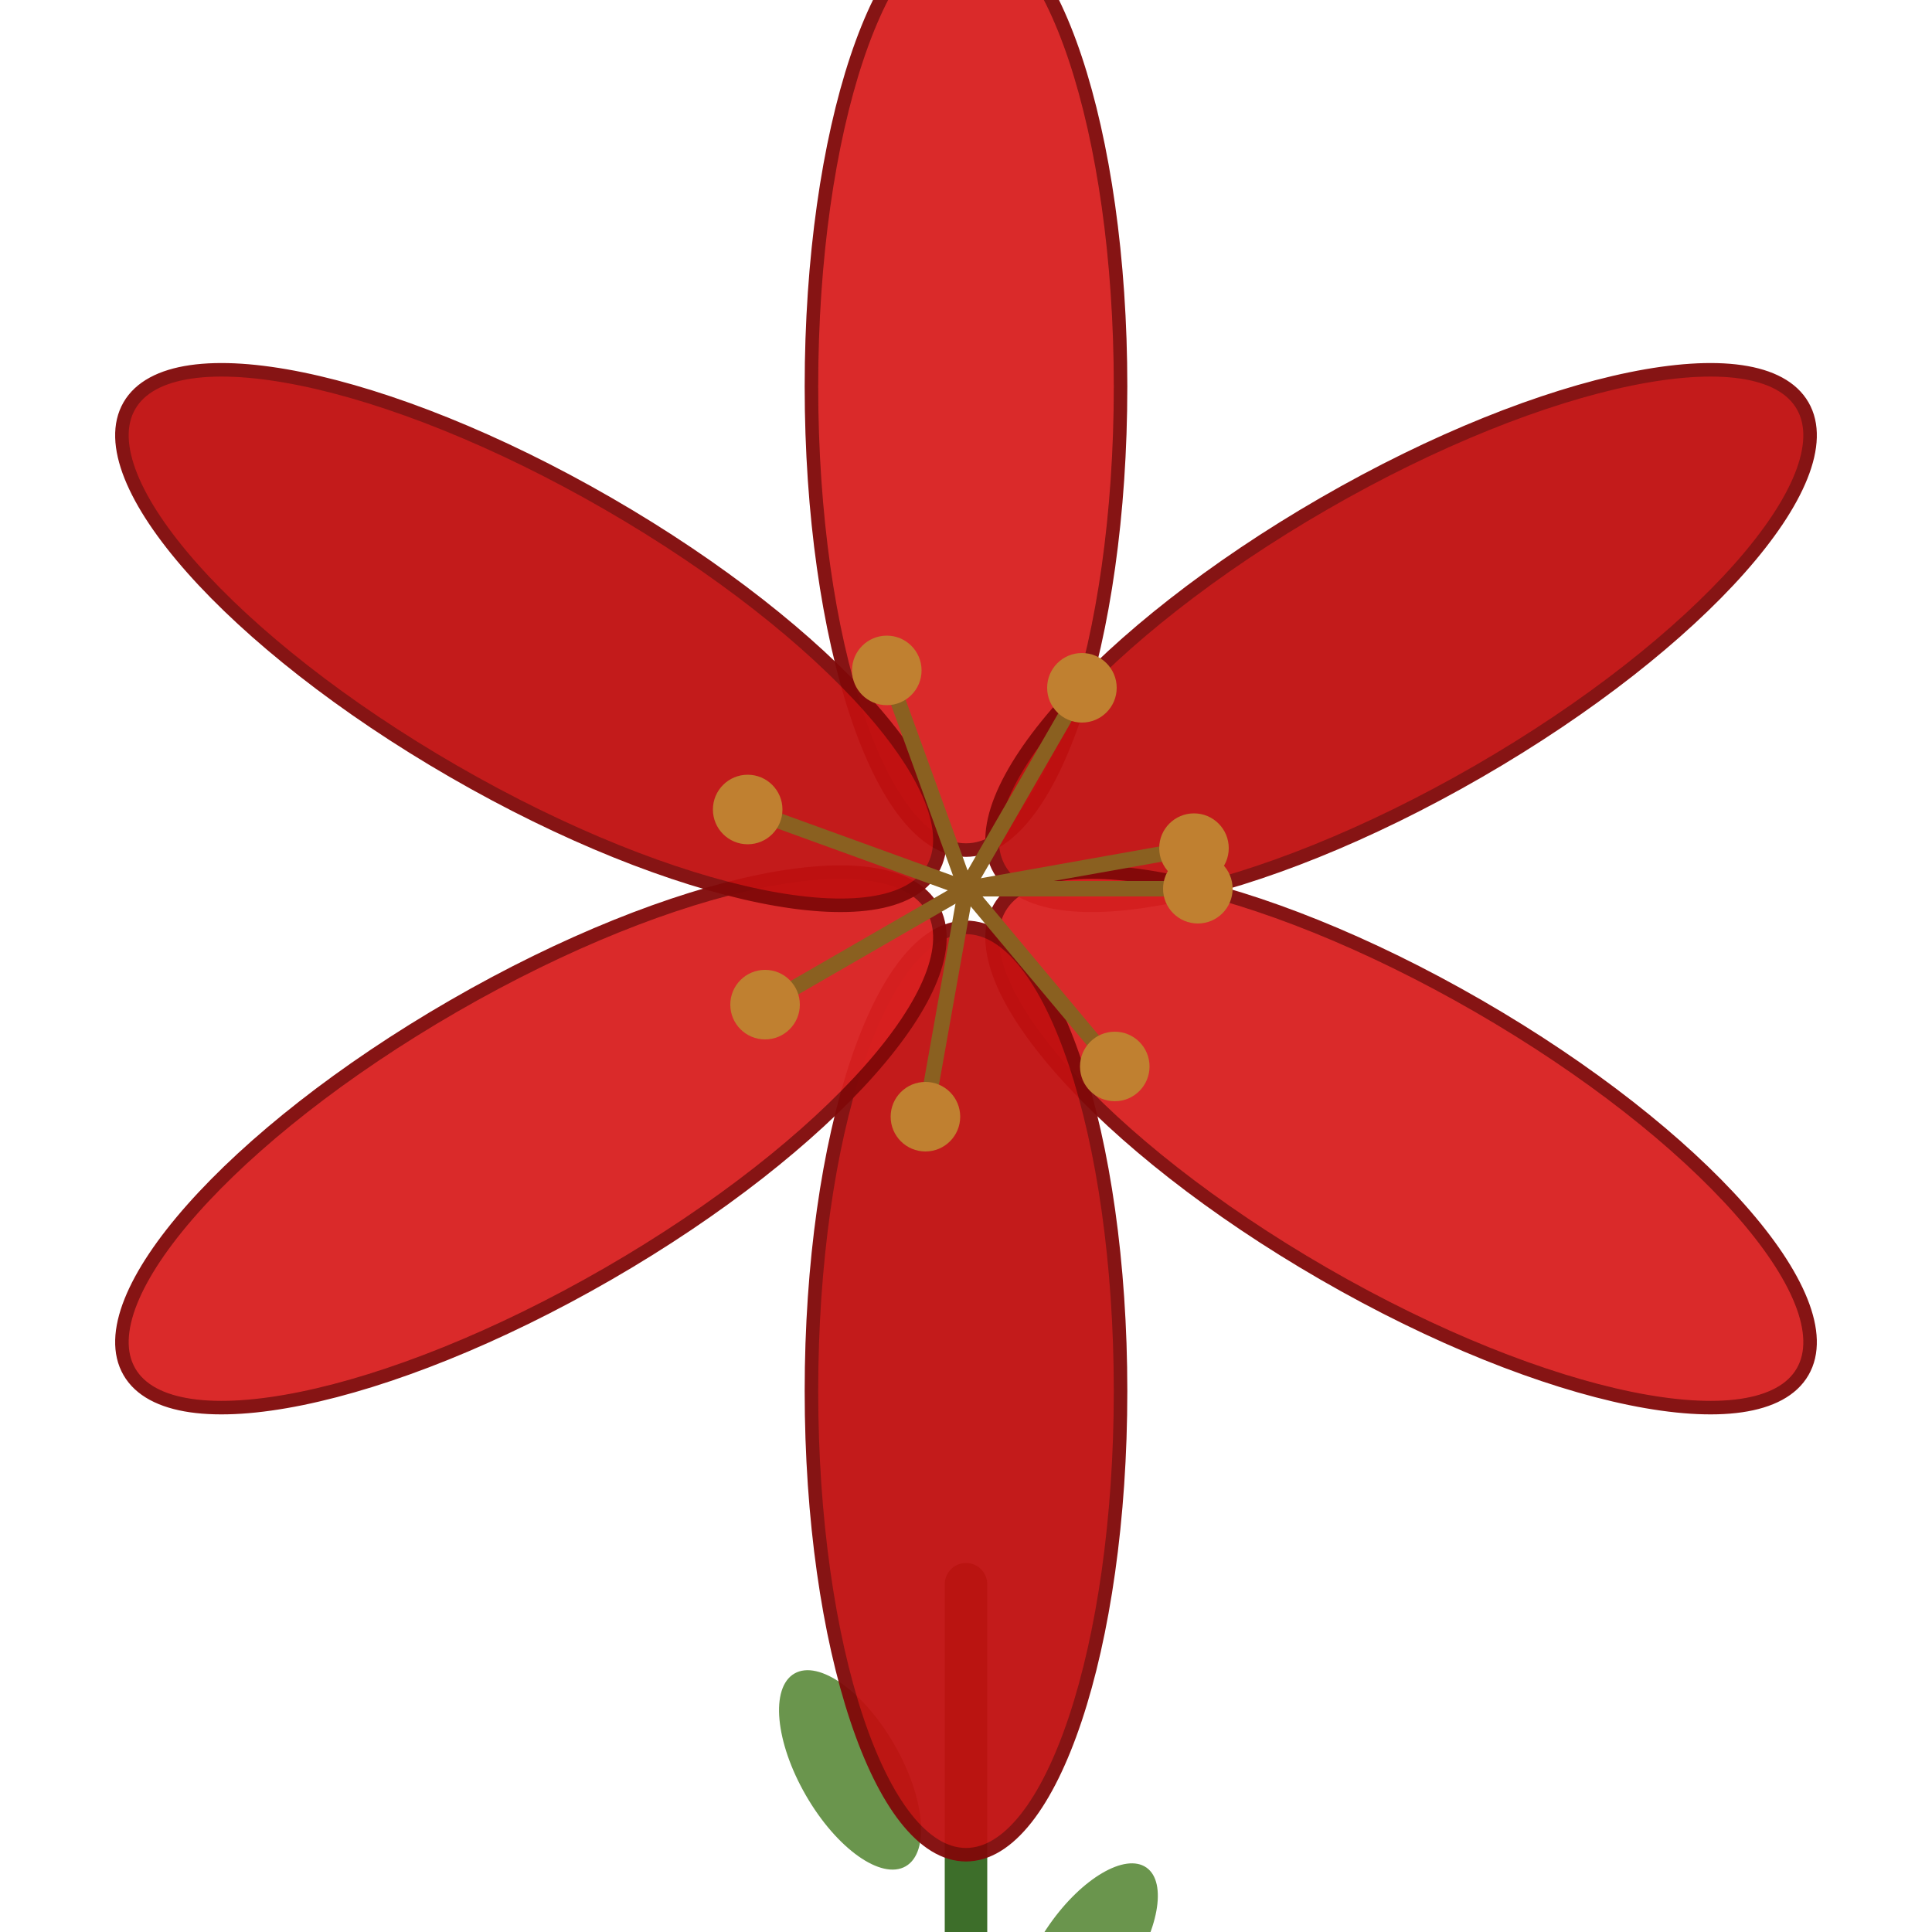
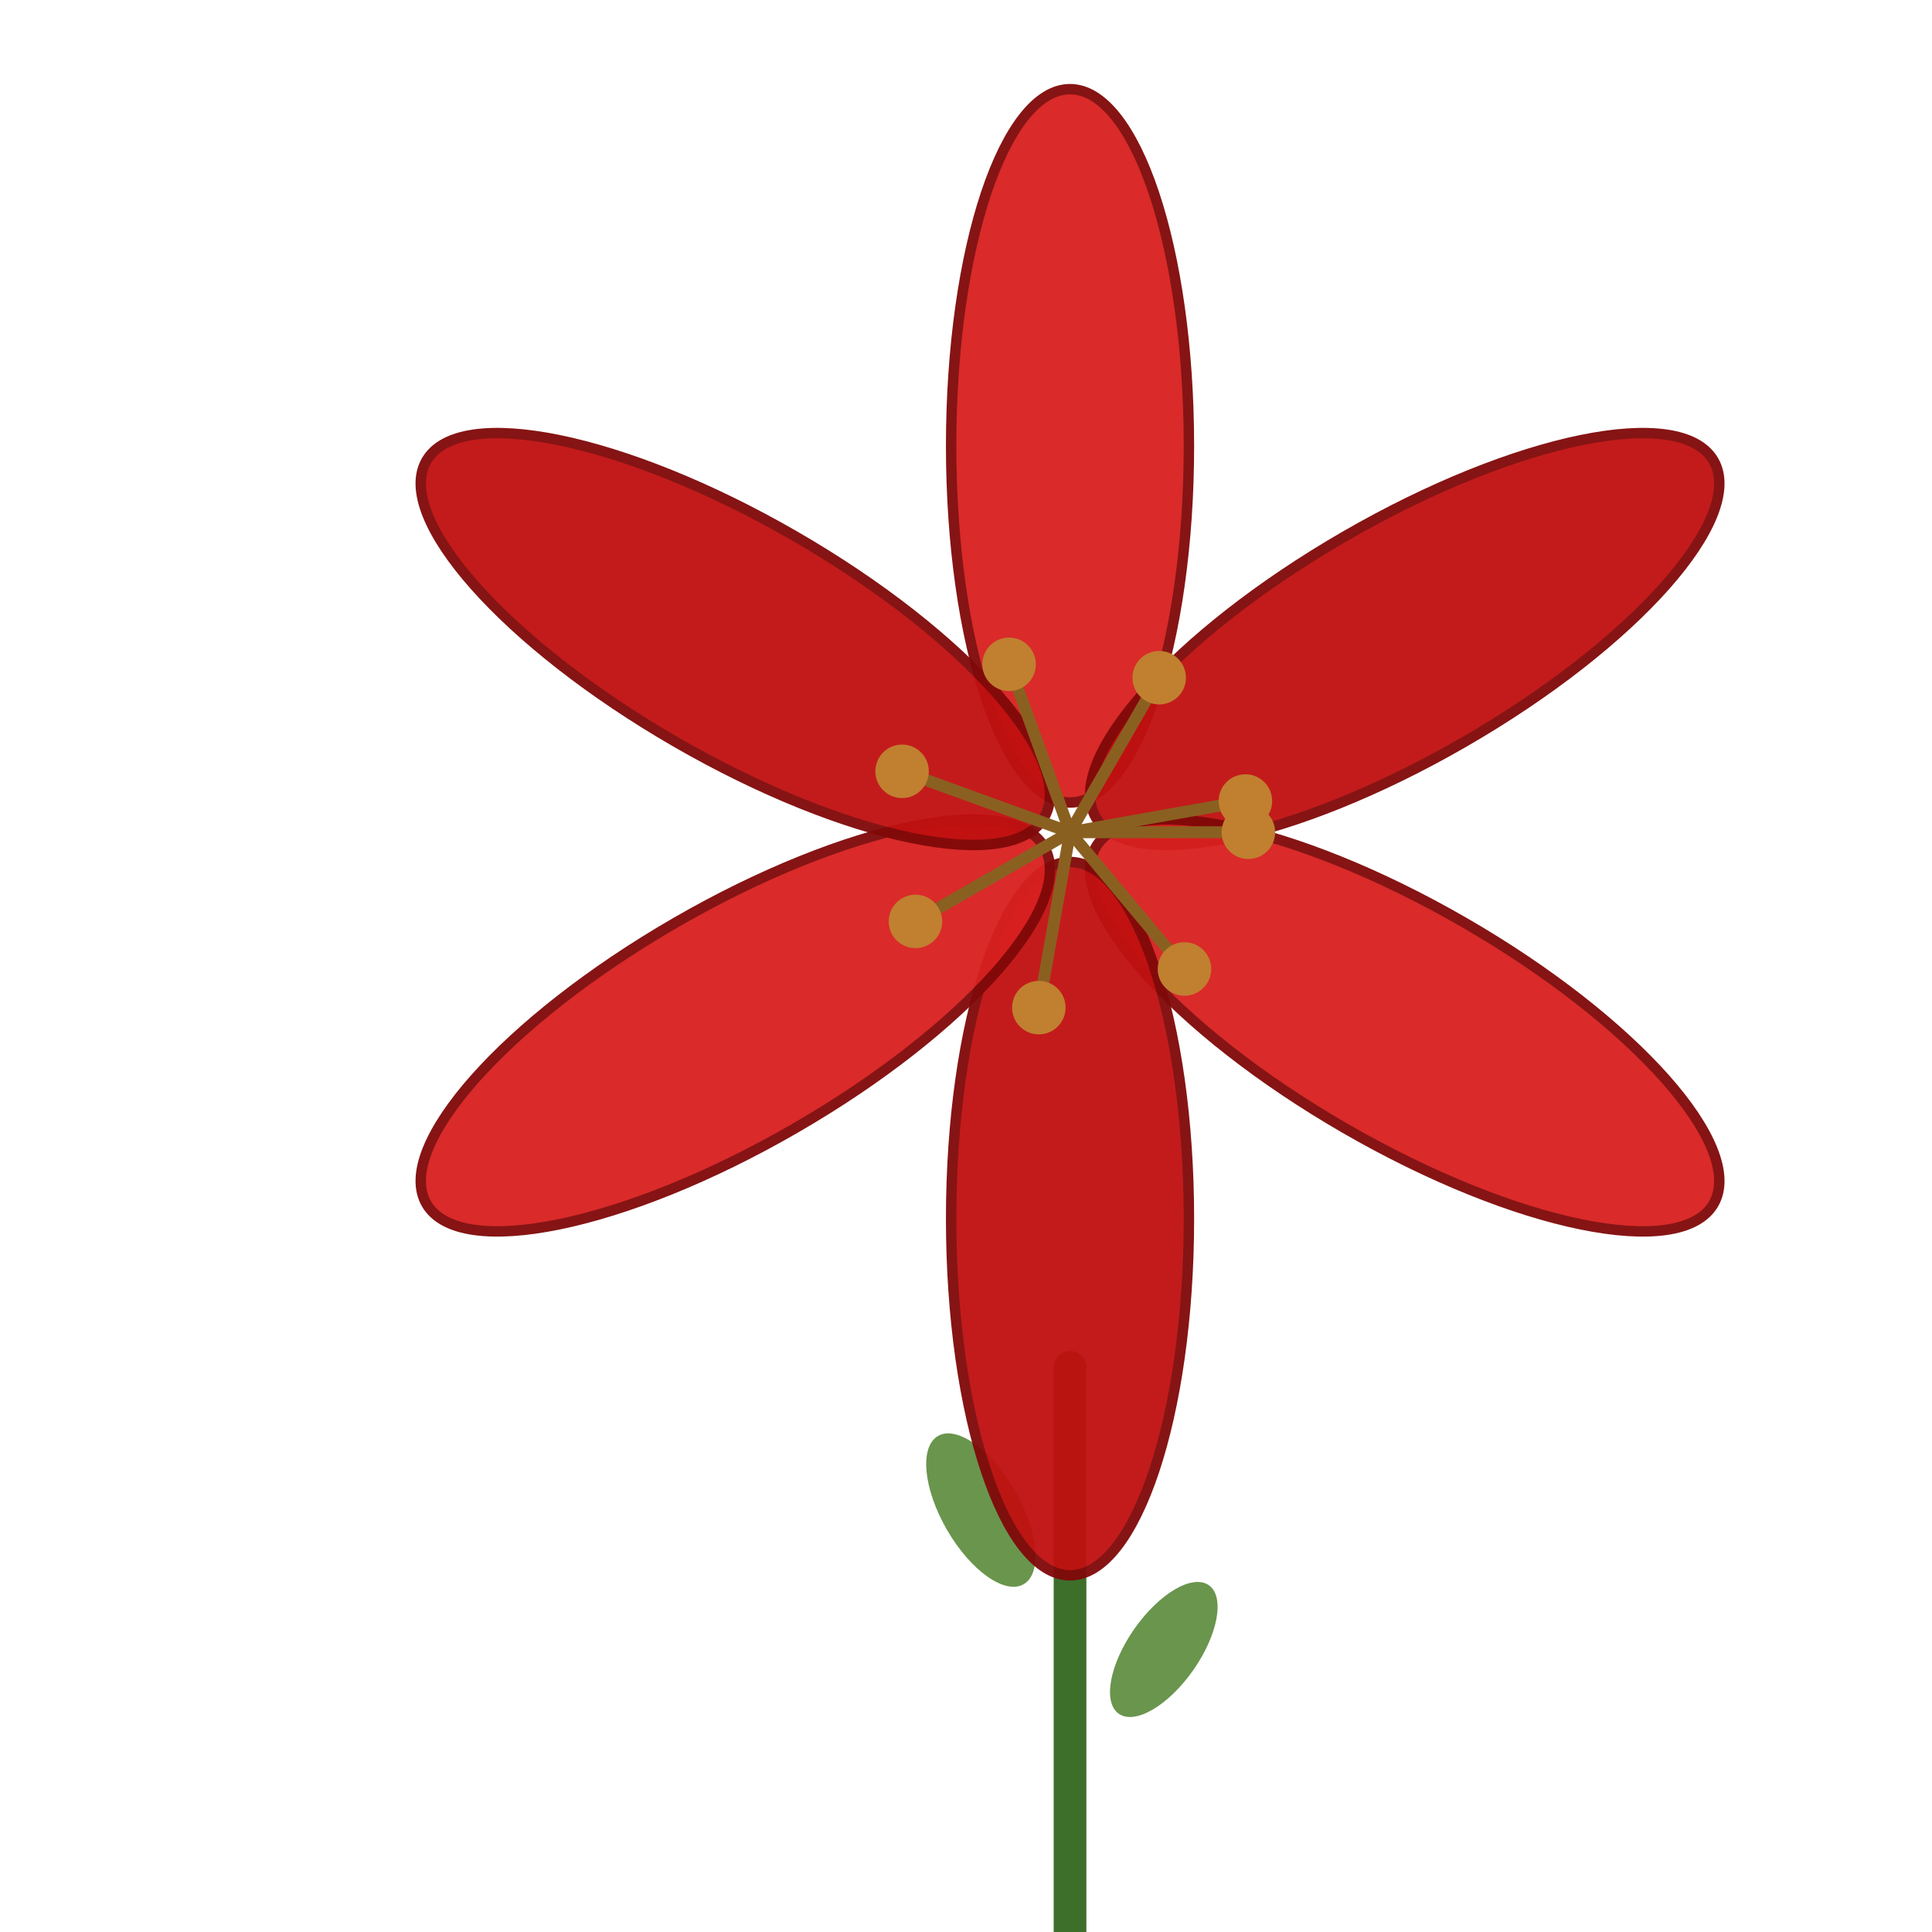
- <svg xmlns="http://www.w3.org/2000/svg" viewBox="0 0 100 100" width="100" height="100">
+ <svg xmlns="http://www.w3.org/2000/svg" viewBox="-2 -10 90 130" width="100" height="100">
  <line x1="50" y1="82" x2="50" y2="121" stroke="#3d6e2a" stroke-width="2.2" stroke-linecap="round" />
  <ellipse cx="44.00" cy="91.61" rx="2.64" ry="5.76" transform="rotate(-30.0 44.00 91.61)" fill="#5a8a3a" opacity="0.9" />
  <ellipse cx="56.31" cy="100.99" rx="2.42" ry="5.28" transform="rotate(35.0 56.31 100.99)" fill="#5a8a3a" opacity="0.9" />
  <ellipse cx="50.00" cy="20.00" rx="8" ry="24" transform="rotate(0.0 50.00 20.00)" fill="#d82020" stroke="#800808" stroke-width="0.7" opacity="0.95" />
  <ellipse cx="72.52" cy="33.00" rx="8" ry="24" transform="rotate(60.0 72.52 33.00)" fill="#c01010" stroke="#800808" stroke-width="0.7" opacity="0.95" />
  <ellipse cx="72.52" cy="59.00" rx="8" ry="24" transform="rotate(120.0 72.52 59.00)" fill="#d82020" stroke="#800808" stroke-width="0.7" opacity="0.95" />
  <ellipse cx="50.00" cy="72.00" rx="8" ry="24" transform="rotate(180.0 50.00 72.00)" fill="#c01010" stroke="#800808" stroke-width="0.7" opacity="0.95" />
  <ellipse cx="27.48" cy="59.00" rx="8" ry="24" transform="rotate(240.0 27.48 59.00)" fill="#d82020" stroke="#800808" stroke-width="0.7" opacity="0.95" />
  <ellipse cx="27.48" cy="33.00" rx="8" ry="24" transform="rotate(300.0 27.48 33.00)" fill="#c01010" stroke="#800808" stroke-width="0.7" opacity="0.95" />
  <line x1="50" y1="46" x2="62.0" y2="46.0" stroke="#8a6020" stroke-width="0.8" />
  <circle cx="62.0" cy="46.0" r="1.8" fill="#c08030" />
  <line x1="50" y1="46" x2="57.7" y2="55.2" stroke="#8a6020" stroke-width="0.8" />
  <circle cx="57.7" cy="55.2" r="1.8" fill="#c08030" />
  <line x1="50" y1="46" x2="47.9" y2="57.8" stroke="#8a6020" stroke-width="0.8" />
  <circle cx="47.9" cy="57.8" r="1.8" fill="#c08030" />
  <line x1="50" y1="46" x2="39.6" y2="52.0" stroke="#8a6020" stroke-width="0.8" />
  <circle cx="39.6" cy="52.0" r="1.8" fill="#c08030" />
  <line x1="50" y1="46" x2="38.7" y2="41.9" stroke="#8a6020" stroke-width="0.8" />
  <circle cx="38.7" cy="41.9" r="1.8" fill="#c08030" />
  <line x1="50" y1="46" x2="45.9" y2="34.7" stroke="#8a6020" stroke-width="0.8" />
  <circle cx="45.9" cy="34.7" r="1.8" fill="#c08030" />
  <line x1="50" y1="46" x2="56.0" y2="35.6" stroke="#8a6020" stroke-width="0.8" />
  <circle cx="56.0" cy="35.6" r="1.8" fill="#c08030" />
  <line x1="50" y1="46" x2="61.8" y2="43.9" stroke="#8a6020" stroke-width="0.8" />
  <circle cx="61.8" cy="43.9" r="1.8" fill="#c08030" />
</svg>
